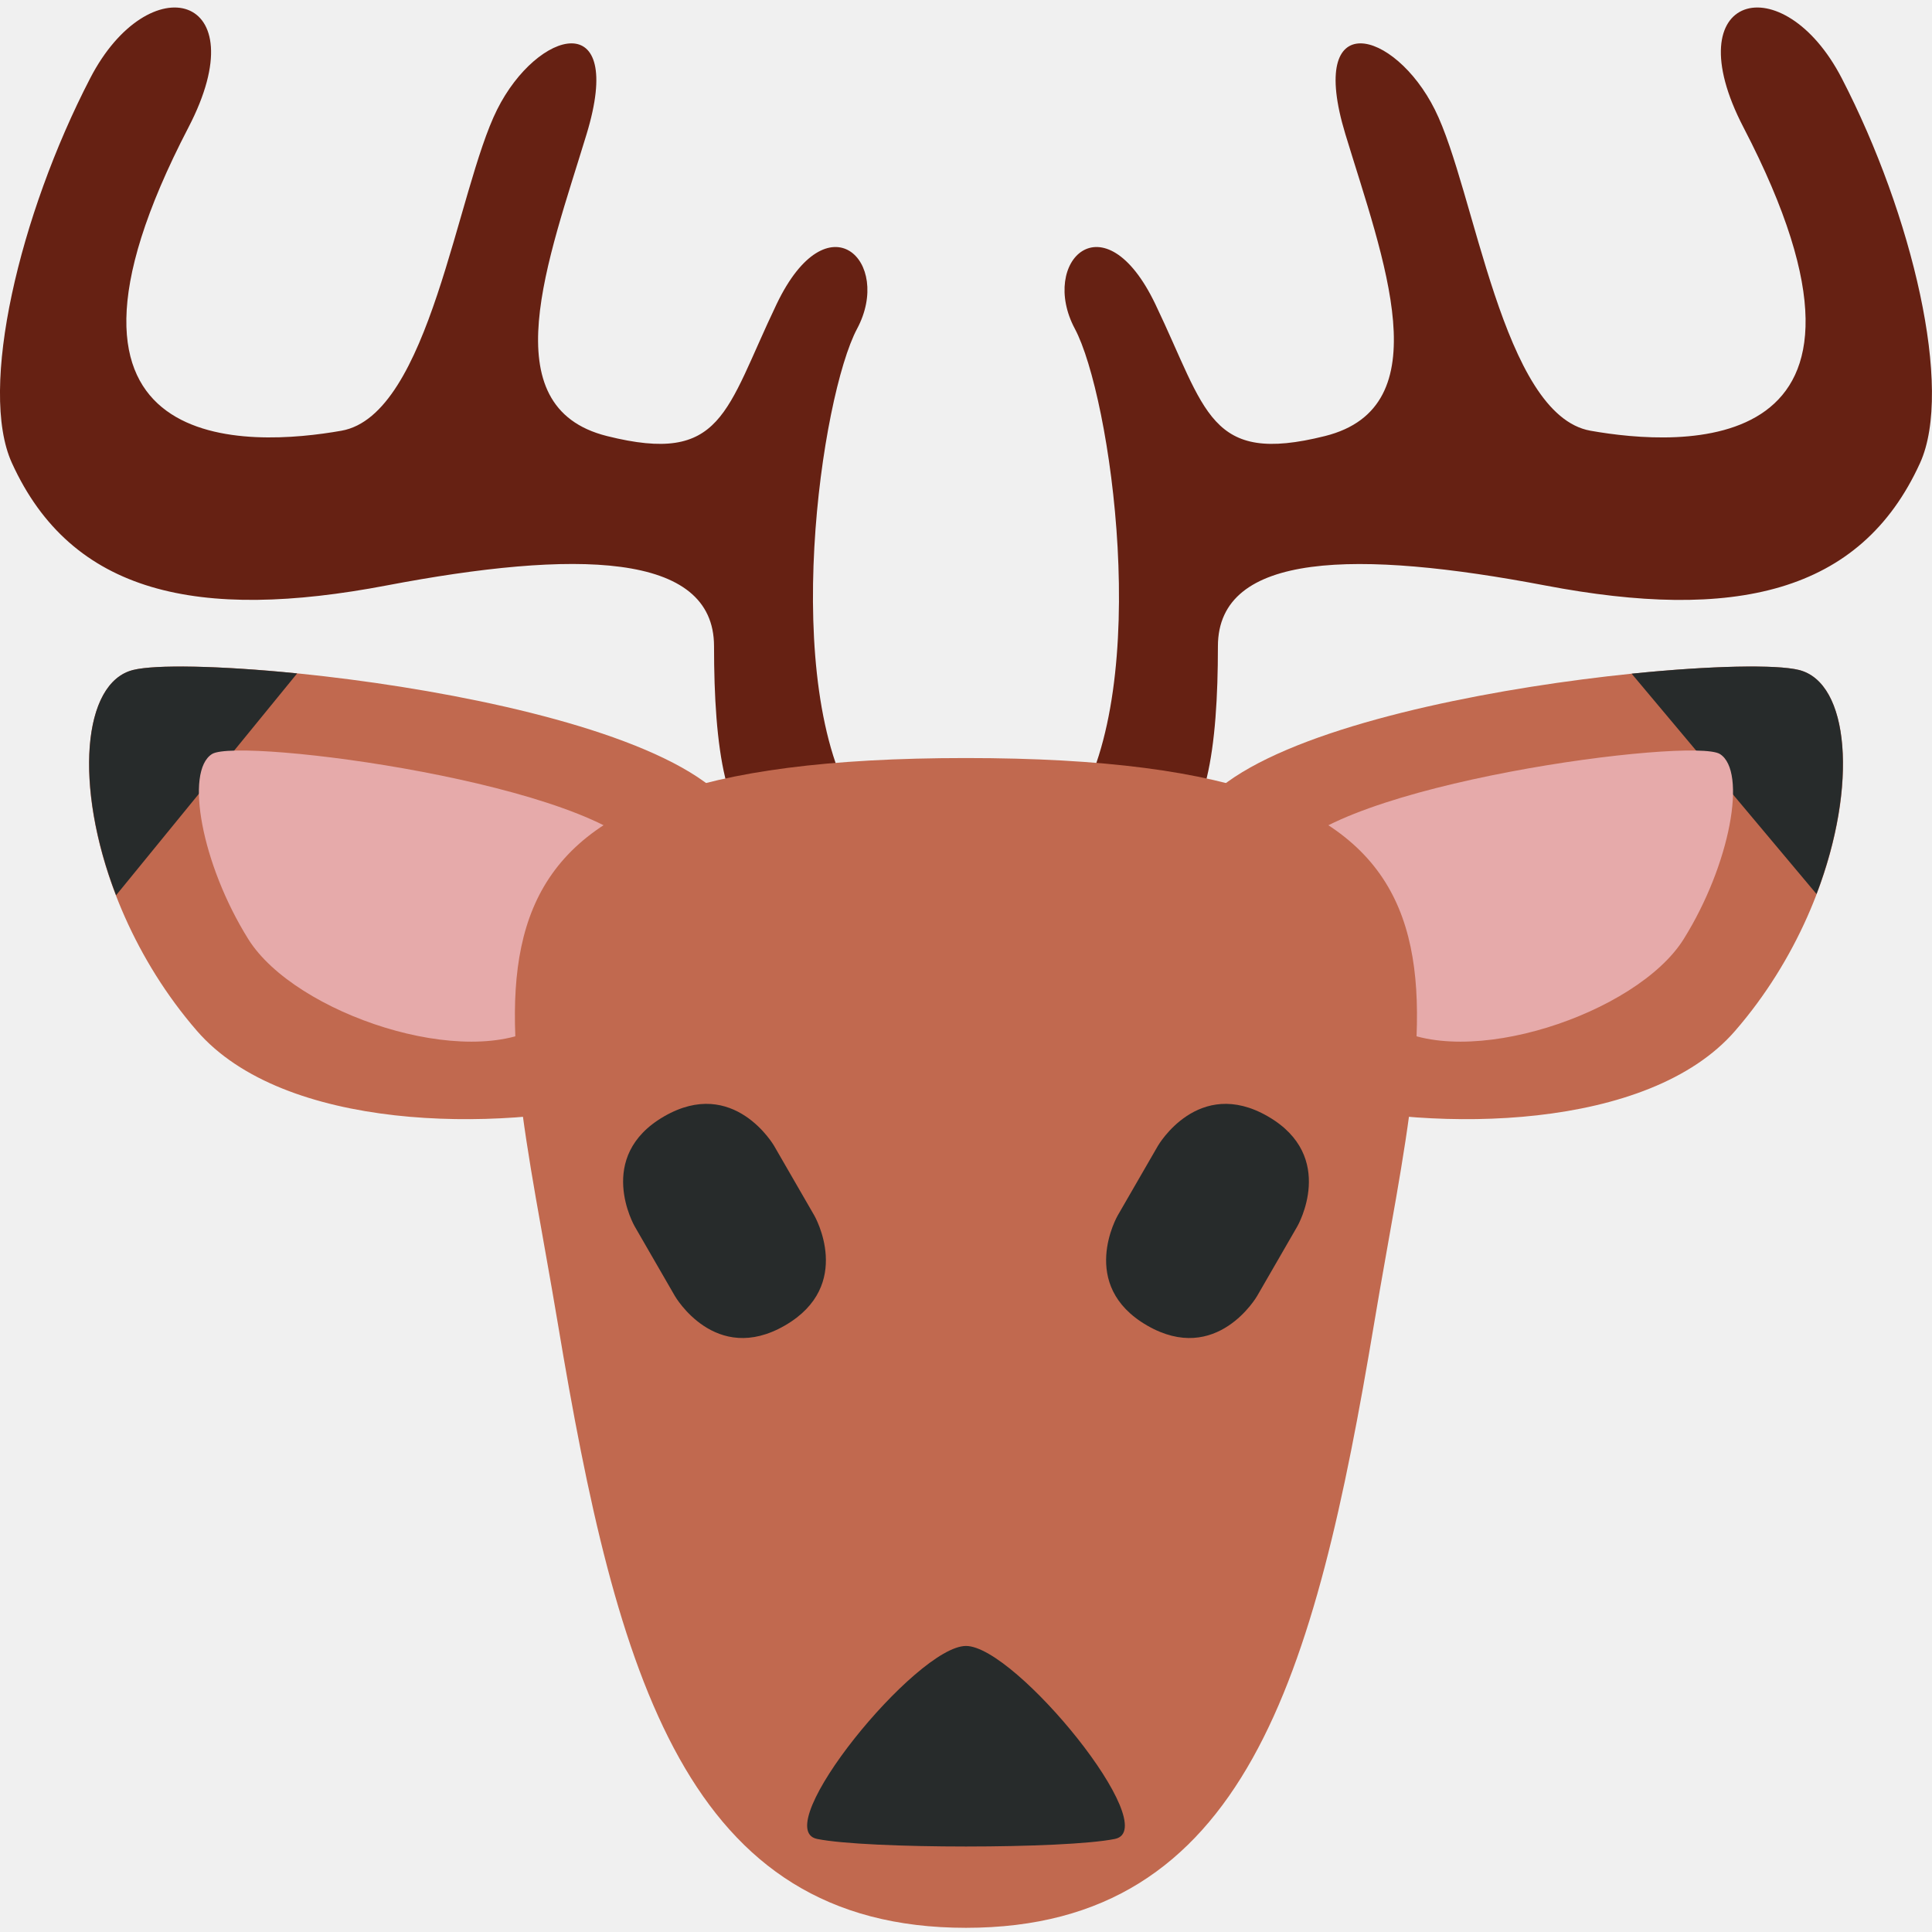
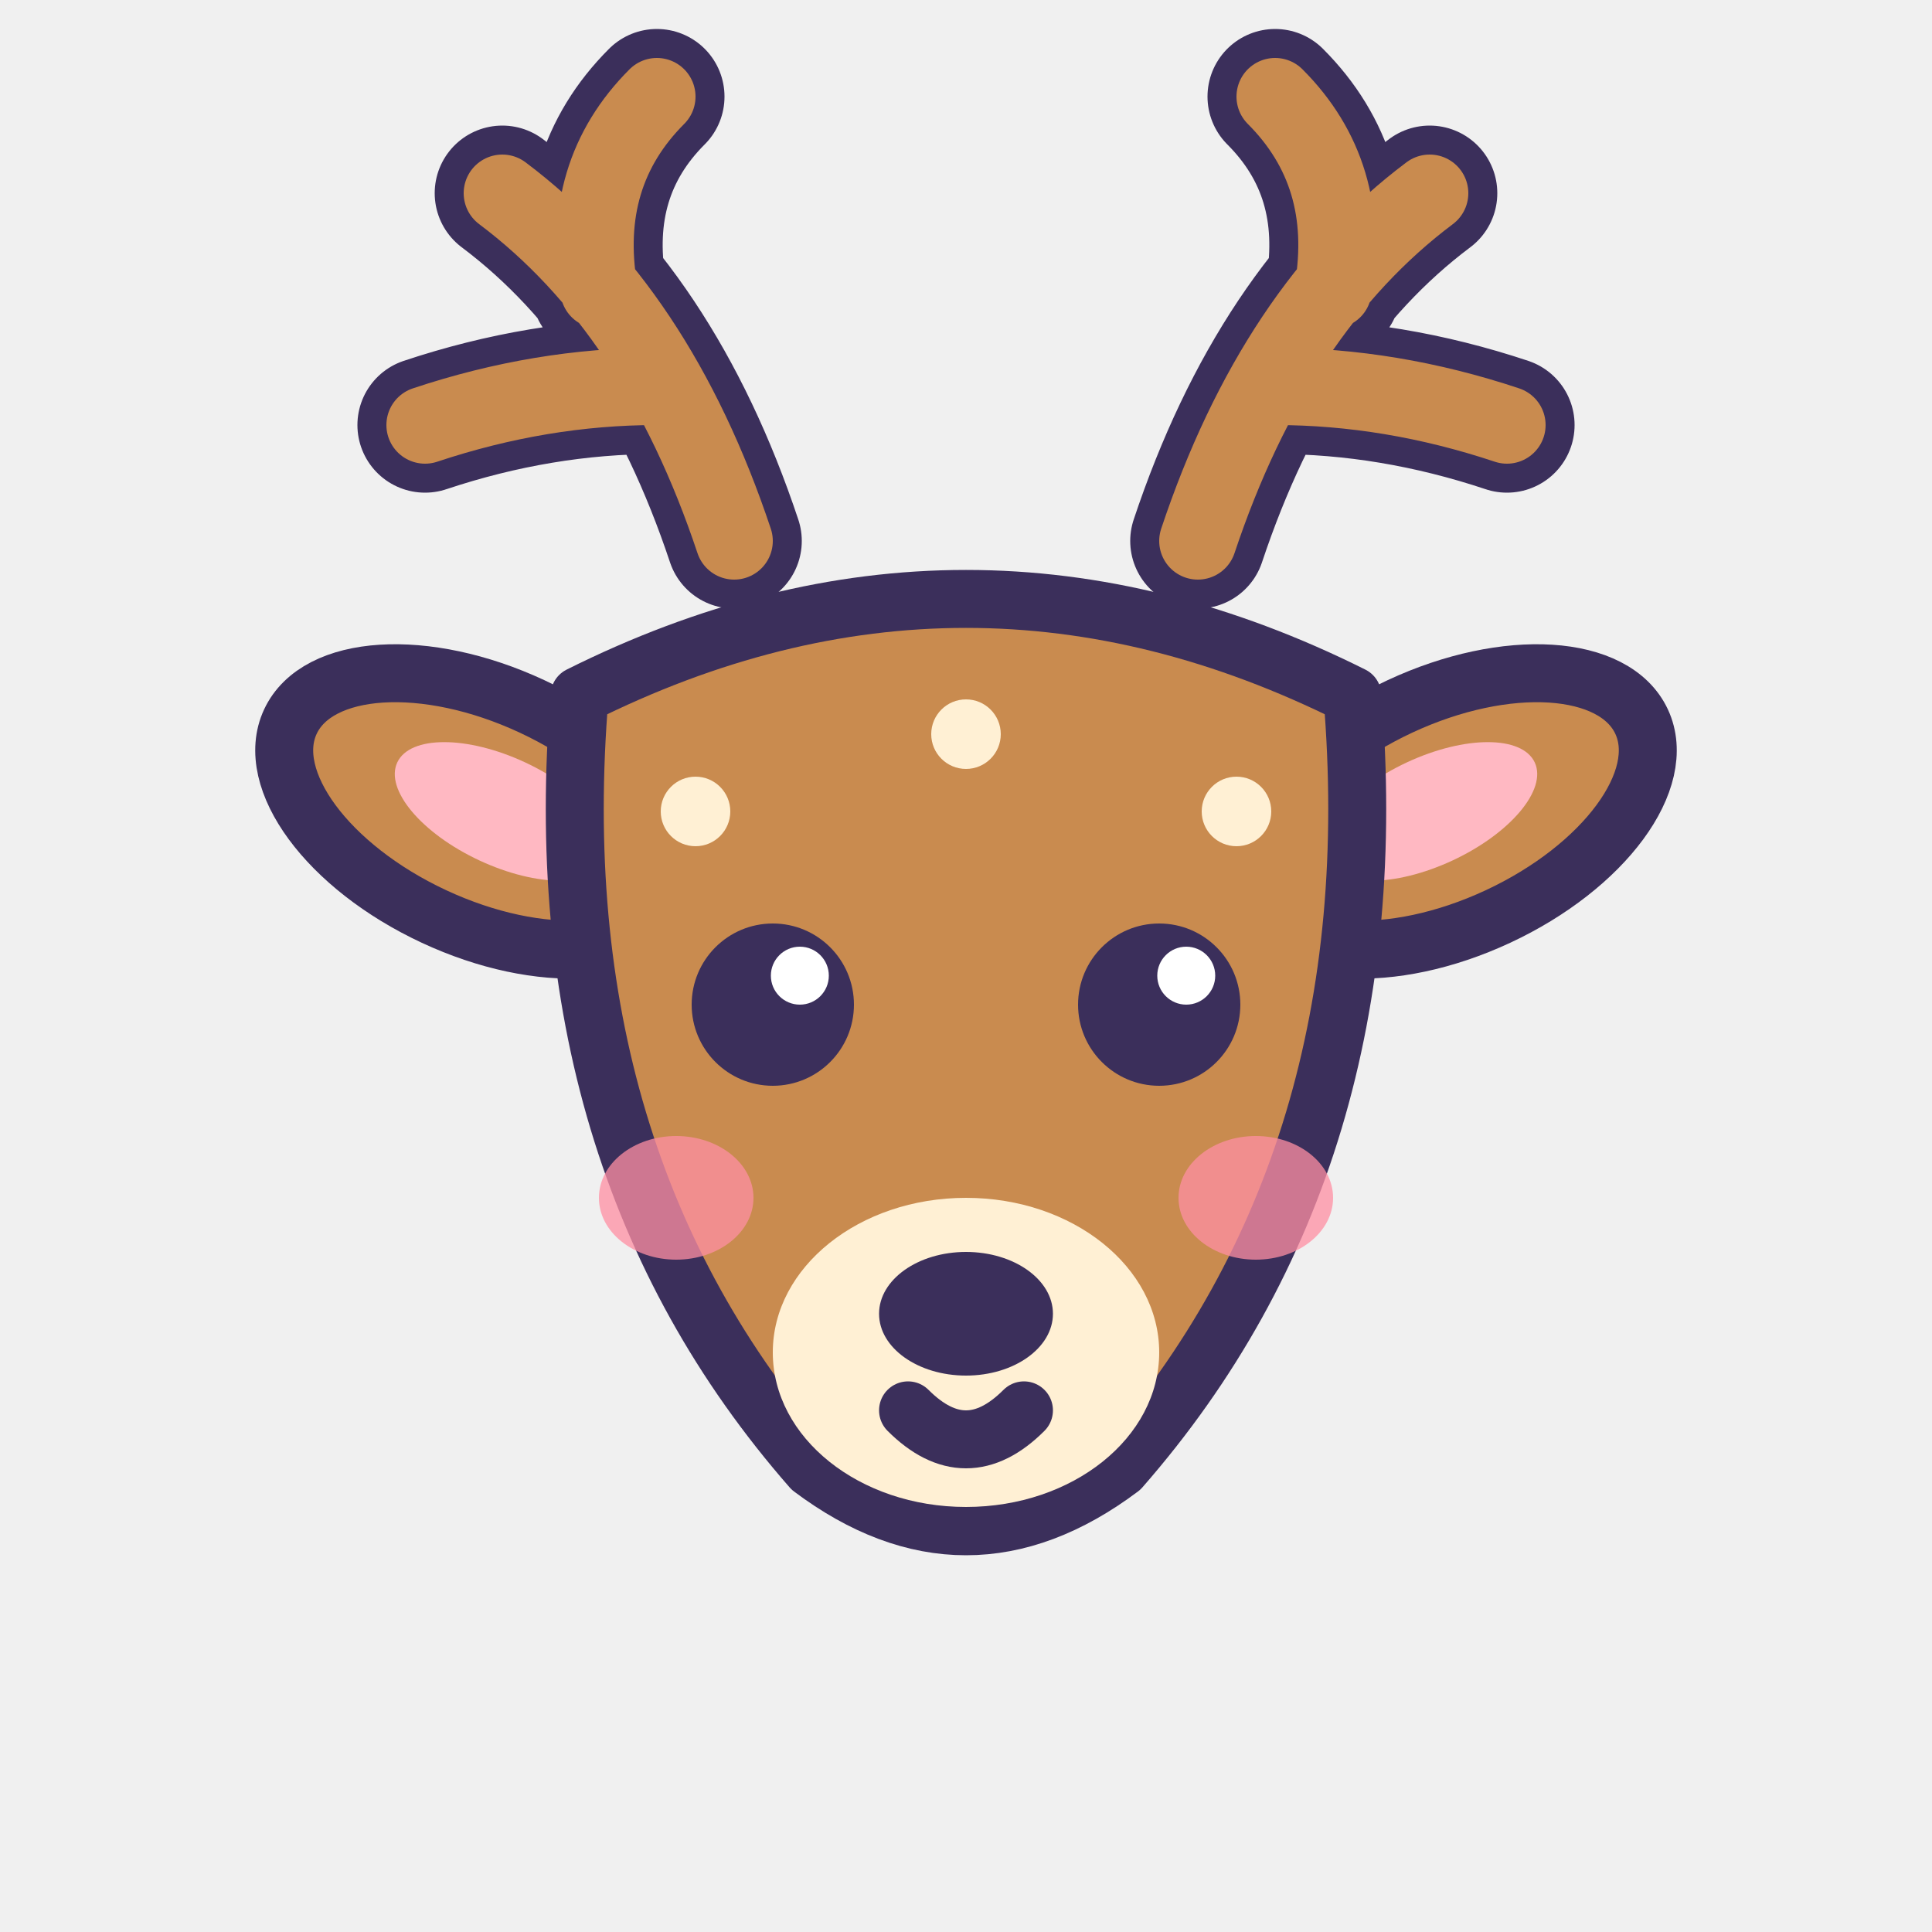
- <svg xmlns="http://www.w3.org/2000/svg" viewBox="0 0 36 36" preserveAspectRatio="xMidYMid meet">
-   <path fill="#662113" d="M15.971 15.083c-1.458-2.333-.667-7.708 0-8.958s-.542-2.458-1.5-.458-.996 3-3.162 2.458-1.088-3.292-.379-5.625c.729-2.4-.917-1.959-1.667-.458-.75 1.5-1.254 5.693-2.901 5.984-1.647.291-6.099.599-2.851-5.651C4.818-.139 2.773-.656 1.68 1.459.361 4.007-.404 7.25.221 8.625c1.113 2.448 3.483 2.95 6.983 2.284s6.101-.634 6.101 1.133c0 1.872.208 3.458 1.042 3.625s1.624-.584 1.624-.584zm4.057 0c1.458-2.333.667-7.708 0-8.958s.542-2.458 1.5-.458.996 3 3.162 2.458 1.088-3.292.379-5.625c-.729-2.4.917-1.959 1.667-.458s1.254 5.693 2.901 5.984c1.647.292 6.099.599 2.851-5.651-1.307-2.514.737-3.031 1.831-.916 1.318 2.549 2.084 5.792 1.459 7.167-1.113 2.448-3.482 2.95-6.982 2.284s-6.102-.634-6.102 1.133c0 1.872-.208 3.458-1.041 3.625s-1.625-.585-1.625-.585z" />
-   <path fill="#C1694F" d="M13.859 15.495c.596 2.392.16 4.422-2.231 5.017-2.392.596-6.344.559-7.958-1.303-2.294-2.646-2.531-6.391-1.189-6.725 1.34-.334 10.783.62 11.378 3.011zm8.283 0c-.596 2.392-.16 4.422 2.231 5.017 2.392.596 6.345.559 7.958-1.303 2.295-2.646 2.531-6.391 1.189-6.725-1.34-.334-10.783.62-11.378 3.011z" />
-   <path fill="#272B2B" d="M2.48 12.484c-.943.235-1.102 2.157-.317 4.198l3.374-4.134c-1.457-.146-2.643-.167-3.057-.064zm31.041 0c-.419-.104-1.632-.083-3.118.069l3.445 4.106c.774-2.032.613-3.941-.327-4.175z" />
-   <path fill="#E6AAAA" d="M12.052 15.997c.871 1.393-.553 2.229-1.946 3.099-1.394.871-4.608-.203-5.479-1.596-.871-1.394-1.186-3.131-.676-3.45.51-.318 7.23.553 8.101 1.947zm11.896 0c-.871 1.393.553 2.229 1.945 3.099 1.394.871 4.608-.203 5.479-1.596.871-1.394 1.185-3.131.676-3.45-.51-.318-7.229.553-8.1 1.947z" />
-   <path fill="#C1694F" d="M18 14.125h-.002c-10.271.001-8.703 3.959-7.603 10.541 1.1 6.584 2.401 11.256 7.605 11.256 5.203 0 6.502-4.672 7.604-11.256 1.099-6.582 2.666-10.54-7.604-10.541z" />
-   <path fill="#272B2B" d="M11.826 22.851s-.75-1.299.549-2.049 2.049.549 2.049.549l.75 1.299s.75 1.299-.549 2.049-2.049-.549-2.049-.549l-.75-1.299zm9.75-1.5s.75-1.299 2.049-.549.549 2.049.549 2.049l-.75 1.299s-.75 1.299-2.049.549-.549-2.049-.549-2.049l.75-1.299zm-6.35 12.915c-.925-.188 1.85-3.596 2.774-3.596s3.699 3.407 2.774 3.596c-.924.188-4.624.188-5.548 0z" />
+ <svg xmlns="http://www.w3.org/2000/svg" viewBox="0 0 100 100" data-bare="1">
+   <path d="M38 28 Q34 16 26 10 M34 20 Q28 20 22 22 M31 15 Q30 9 34 5" fill="none" stroke="#3B2F5B" stroke-width="7" stroke-linecap="round" stroke-linejoin="round" />
+   <path d="M38 28 Q34 16 26 10 M34 20 Q28 20 22 22 M31 15 Q30 9 34 5" fill="none" stroke="#C98B4F" stroke-width="4" stroke-linecap="round" stroke-linejoin="round" />
+   <ellipse cx="25" cy="42" rx="11" ry="6" fill="#C98B4F" stroke="#3B2F5B" stroke-width="3" stroke-linejoin="round" stroke-linecap="round" transform="rotate(25 25 42)" />
+   <ellipse cx="26" cy="42" rx="6" ry="2.8" fill="#FFB8C2" transform="rotate(25 26 42)" />
+   <g transform="matrix(-1 0 0 1 100 0)">
+     <path d="M38 28 Q34 16 26 10 M34 20 Q28 20 22 22 M31 15 Q30 9 34 5" fill="none" stroke="#3B2F5B" stroke-width="7" stroke-linecap="round" stroke-linejoin="round" />
+     <path d="M38 28 Q34 16 26 10 M34 20 Q28 20 22 22 M31 15 Q30 9 34 5" fill="none" stroke="#C98B4F" stroke-width="4" stroke-linecap="round" stroke-linejoin="round" />
+     <ellipse cx="25" cy="42" rx="11" ry="6" fill="#C98B4F" stroke="#3B2F5B" stroke-width="3" stroke-linejoin="round" stroke-linecap="round" transform="rotate(25 25 42)" />
+     <ellipse cx="26" cy="42" rx="6" ry="2.8" fill="#FFB8C2" transform="rotate(25 26 42)" />
+   </g>
+   <path d="M30 36 Q50 26 70 36 Q72 60 58 76 Q50 82 42 76 Q28 60 30 36Z" fill="#C98B4F" stroke="#3B2F5B" stroke-width="3" stroke-linejoin="round" stroke-linecap="round" />
+   <ellipse cx="50" cy="70" rx="10" ry="8" fill="#FFF0D4" />
+   <circle cx="36" cy="42" r="1.8" fill="#FFF0D4" />
+   <g transform="matrix(-1 0 0 1 100 0)">
+     <circle cx="36" cy="42" r="1.8" fill="#FFF0D4" />
+   </g>
+   <circle cx="50" cy="38" r="1.8" fill="#FFF0D4" />
+   <circle cx="40" cy="52" r="4.2" fill="#3B2F5B" />
+   <circle cx="41.4" cy="50.5" r="1.5" fill="#fff" />
+   <circle cx="60" cy="52" r="4.2" fill="#3B2F5B" />
+   <circle cx="61.4" cy="50.5" r="1.5" fill="#fff" />
+   <ellipse cx="35" cy="62" rx="4" ry="3.2" fill="#FF8FA3" opacity=".75" />
+   <ellipse cx="65" cy="62" rx="4" ry="3.2" fill="#FF8FA3" opacity=".75" />
+   <ellipse cx="50" cy="68" rx="4.5" ry="3.2" fill="#3B2F5B" />
+   <path d="M47 73 Q50 76 53 73" fill="none" stroke="#3B2F5B" stroke-width="3" stroke-linecap="round" stroke-linejoin="round" />
</svg>
